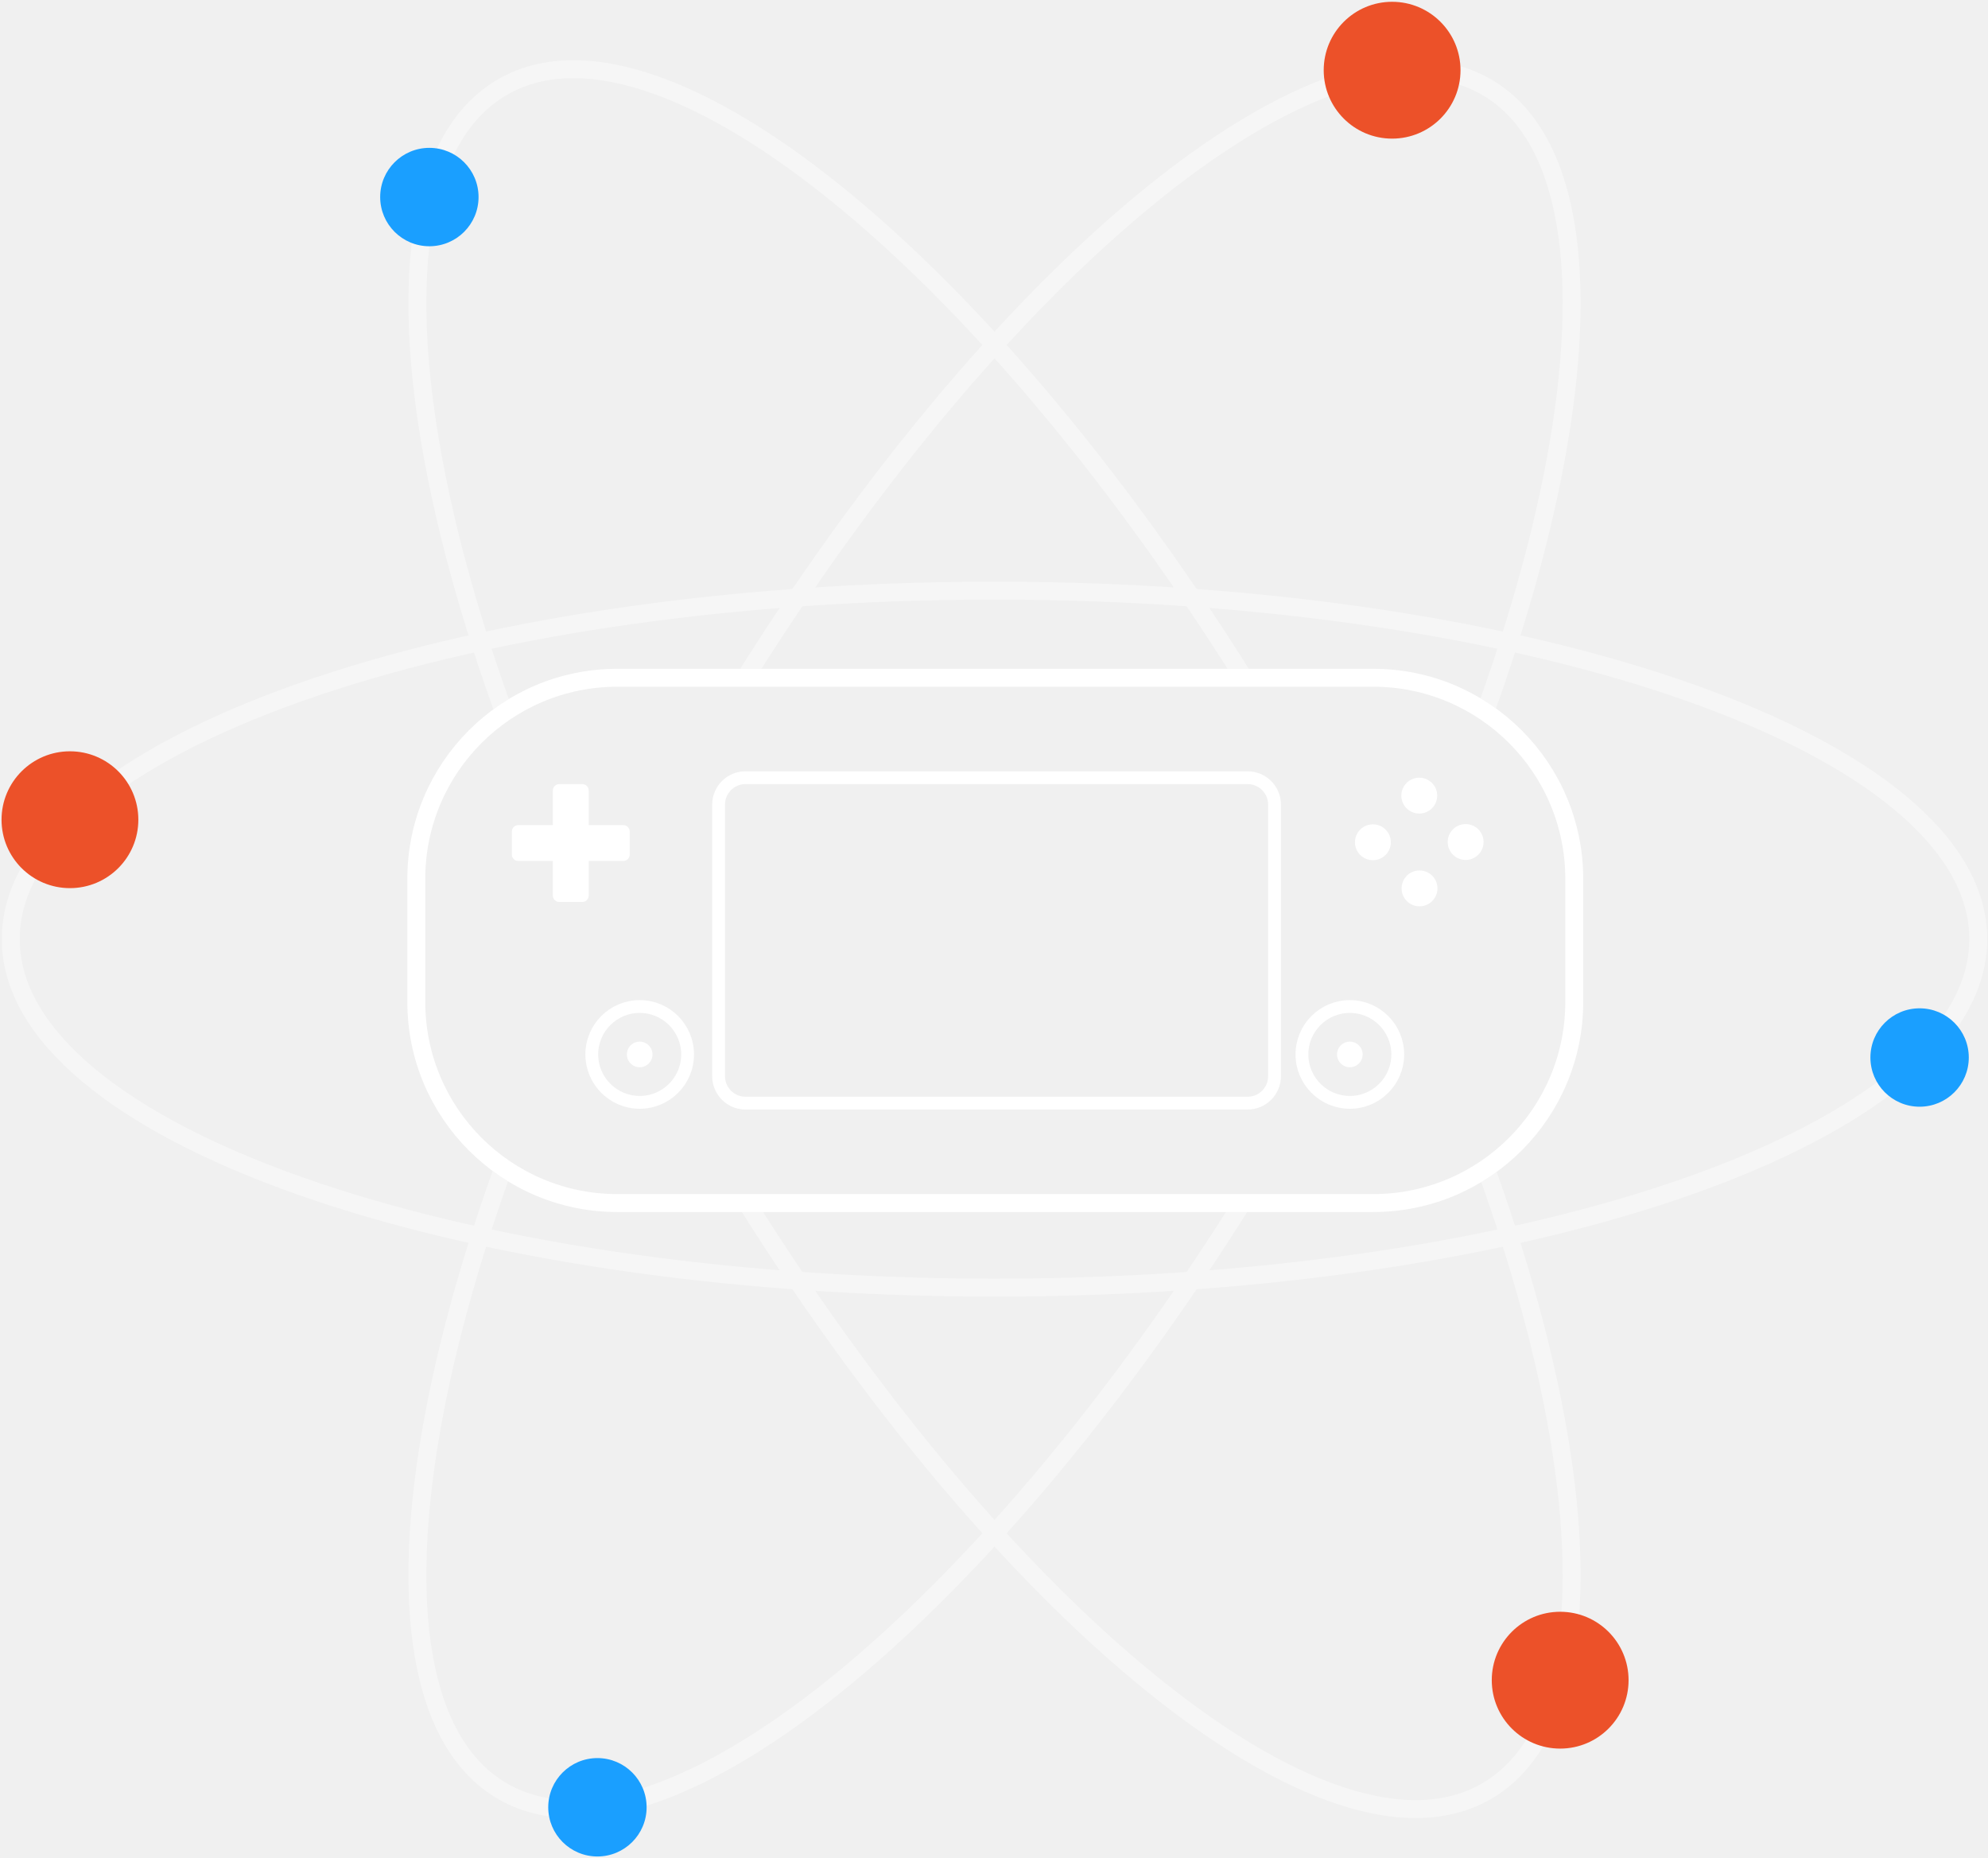
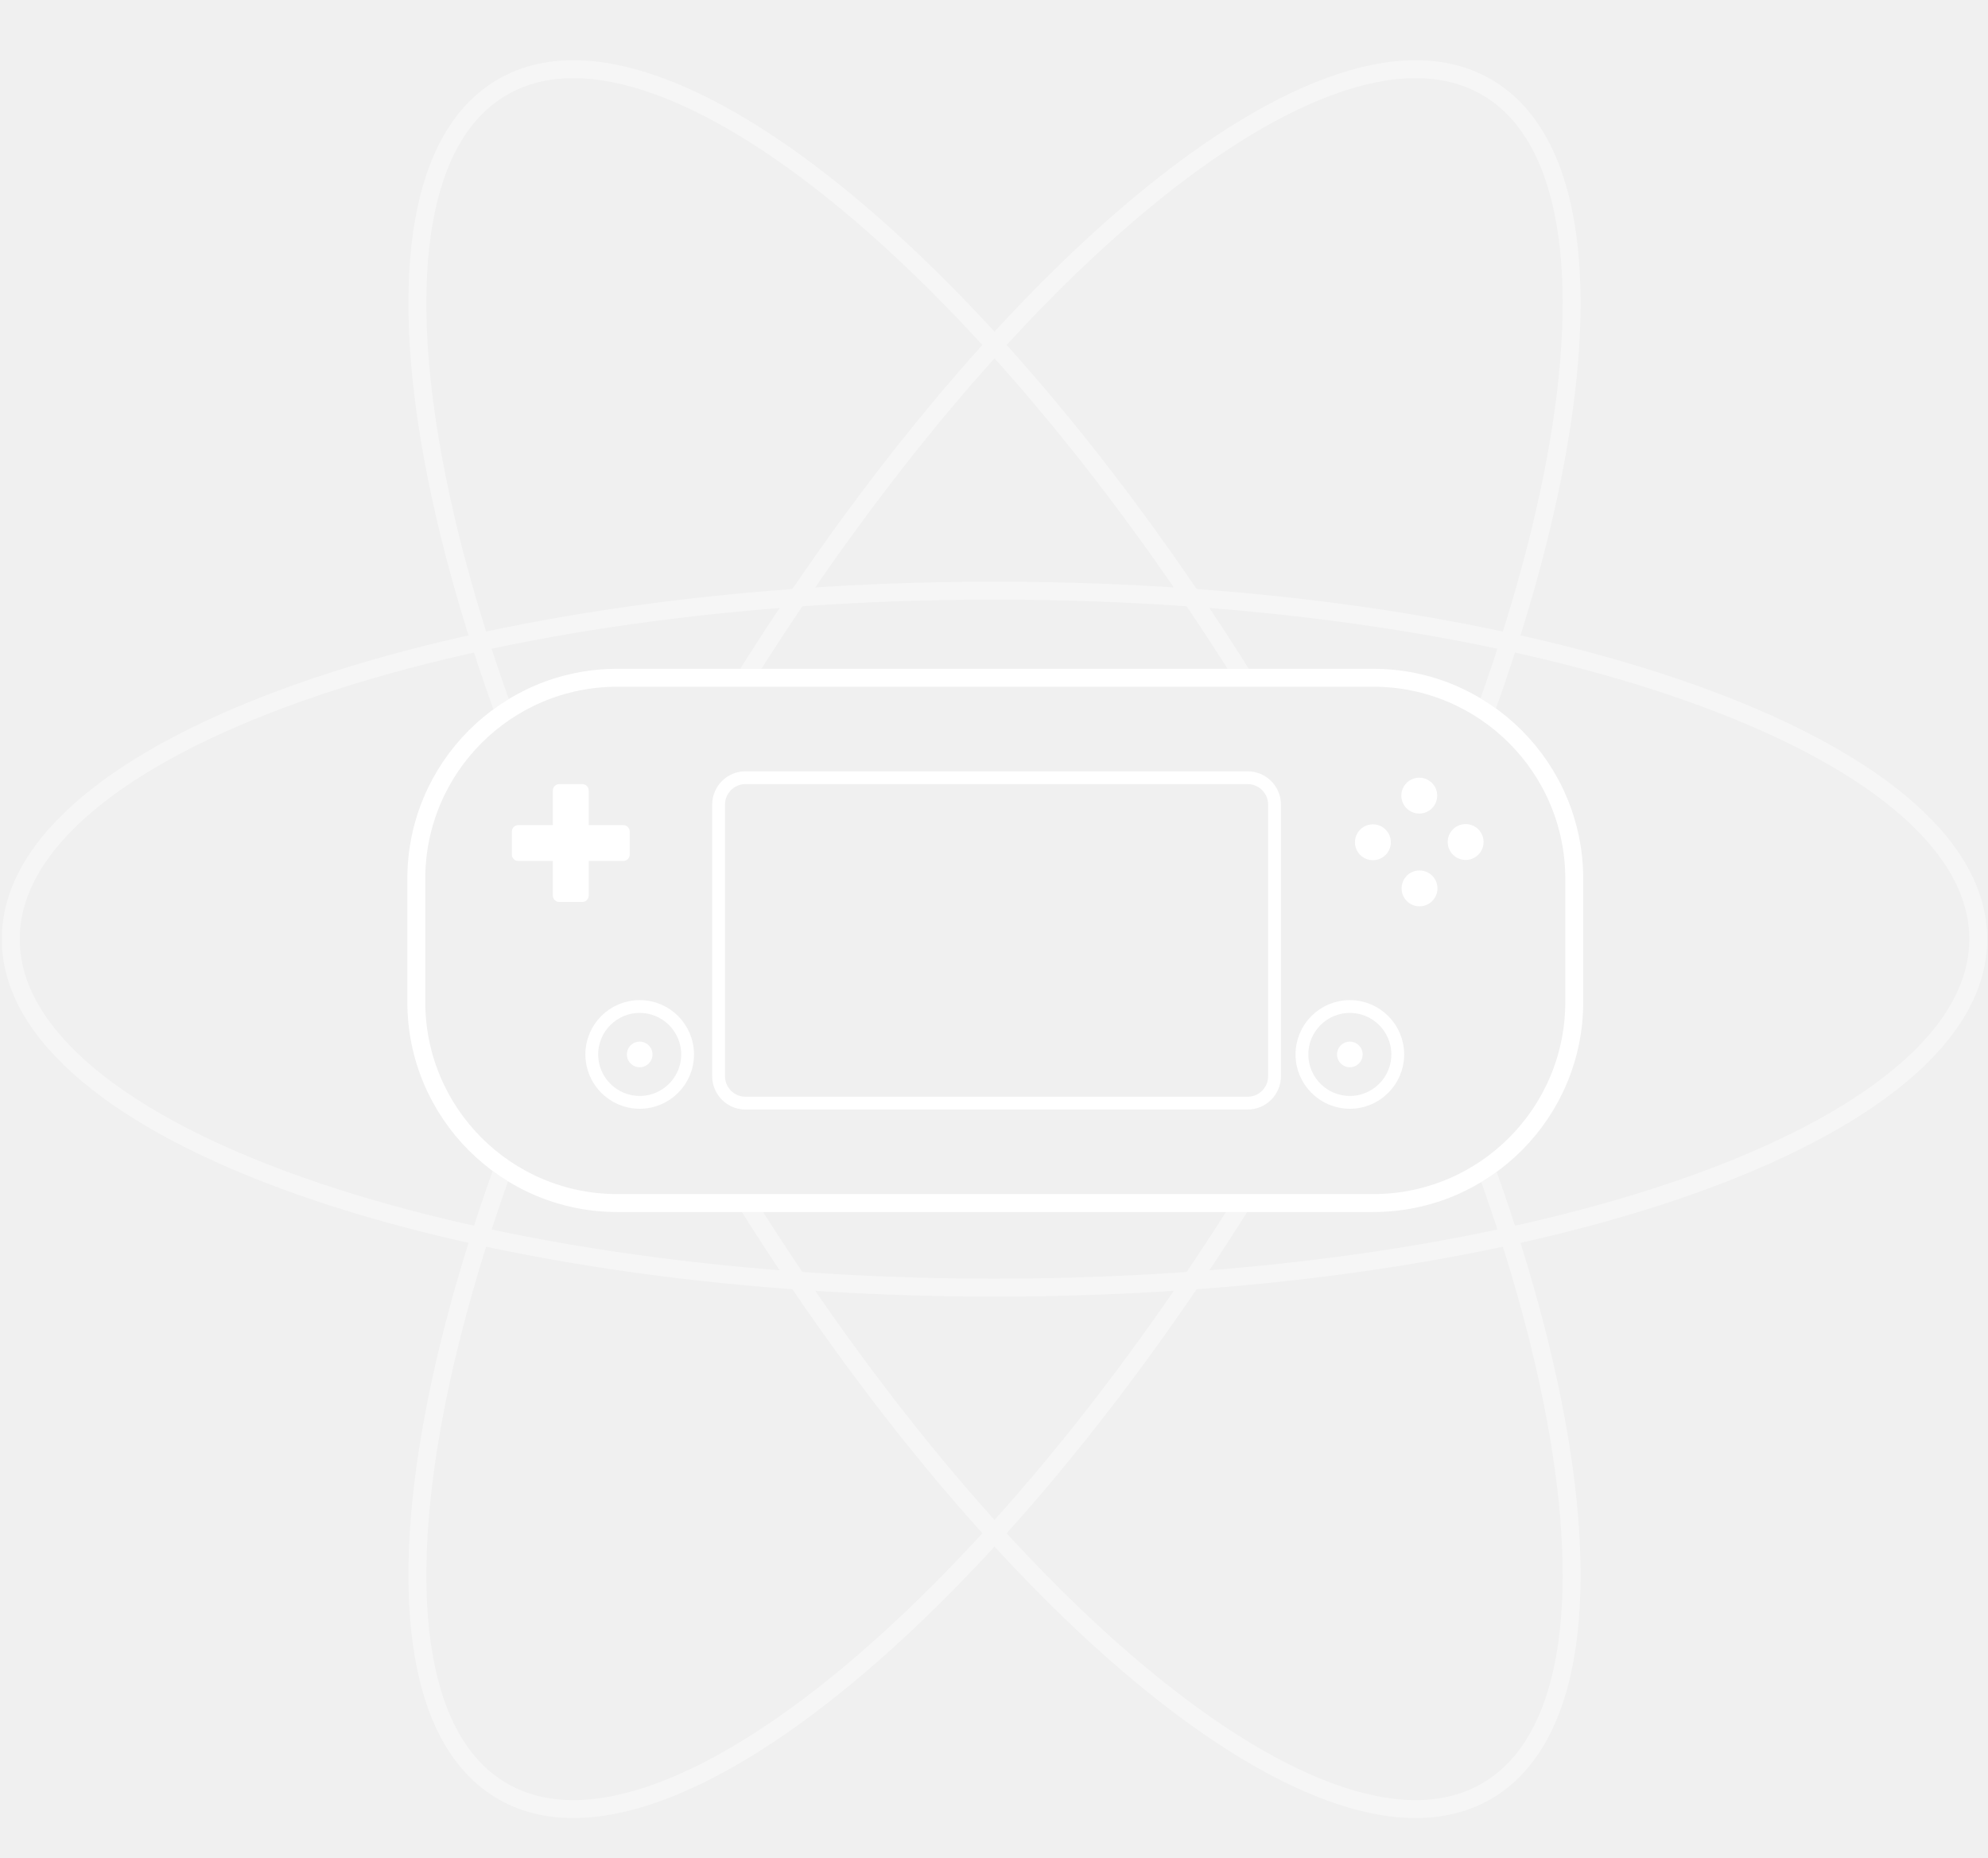
<svg xmlns="http://www.w3.org/2000/svg" width="776" height="725" viewBox="124 146 776 725">
  <style>
    .hand  { fill: none; stroke: #ffffff; }
    .key   { fill: #ffffff; }
    .orbit { fill: none; stroke: #ffffff; stroke-width: 7; }
-     .warm  { fill: #ec5129; }
-     .cool  { fill: #1a9fff; }
  </style>
  <defs>
    <mask id="behind-body" maskUnits="userSpaceOnUse" x="124" y="146" width="776" height="725">
      <rect x="124" y="146" width="776" height="725" fill="#fff" />
      <rect x="283" y="407" width="459" height="212" rx="82" fill="#000" />
    </mask>
  </defs>
  <g opacity="0.4" mask="url(#behind-body)">
    <ellipse class="orbit" cx="512.2" cy="512.5" rx="384" ry="136" />
    <ellipse class="orbit" cx="512.2" cy="512.5" rx="384" ry="136" transform="rotate(60 512.2 512.5)" />
    <ellipse class="orbit" cx="512.2" cy="512.5" rx="384" ry="136" transform="rotate(-60 512.2 512.5)" />
  </g>
  <rect class="hand" x="286.5" y="410.5" width="452" height="205" rx="78.5" stroke-width="7" />
  <rect class="hand" x="404.5" y="449.5" width="217" height="127" rx="10.5" stroke-width="5" fill="#fff" fill-opacity="0.05" />
  <rect class="key" x="323.8" y="468" width="46" height="14" rx="2.5" />
  <rect class="key" x="339.8" y="452" width="14" height="46" rx="2.5" />
  <circle class="key" cx="678" cy="456.5" r="7" />
  <circle class="key" cx="659.9" cy="474.7" r="7" />
  <circle class="key" cx="696.1" cy="474.6" r="7" />
  <circle class="key" cx="678.1" cy="492.7" r="7" />
  <circle class="hand" cx="373.7" cy="557.5" r="18.7" stroke-width="5" />
  <circle class="hand" cx="650.9" cy="557.5" r="18.7" stroke-width="5" />
  <circle class="key" cx="373.7" cy="557.5" r="5" />
  <circle class="key" cx="650.9" cy="557.5" r="5" />
-   <circle class="warm" cx="667.4" cy="173.4" r="26.7" />
-   <circle class="warm" cx="151.3" cy="465.9" r="26.7" />
-   <circle class="warm" cx="733" cy="801.7" r="26.7" />
-   <circle class="cool" cx="291.6" cy="222.9" r="19.2" />
-   <circle class="cool" cx="873.3" cy="558.7" r="19.2" />
-   <circle class="cool" cx="357.2" cy="851.3" r="19.2" />
</svg>
